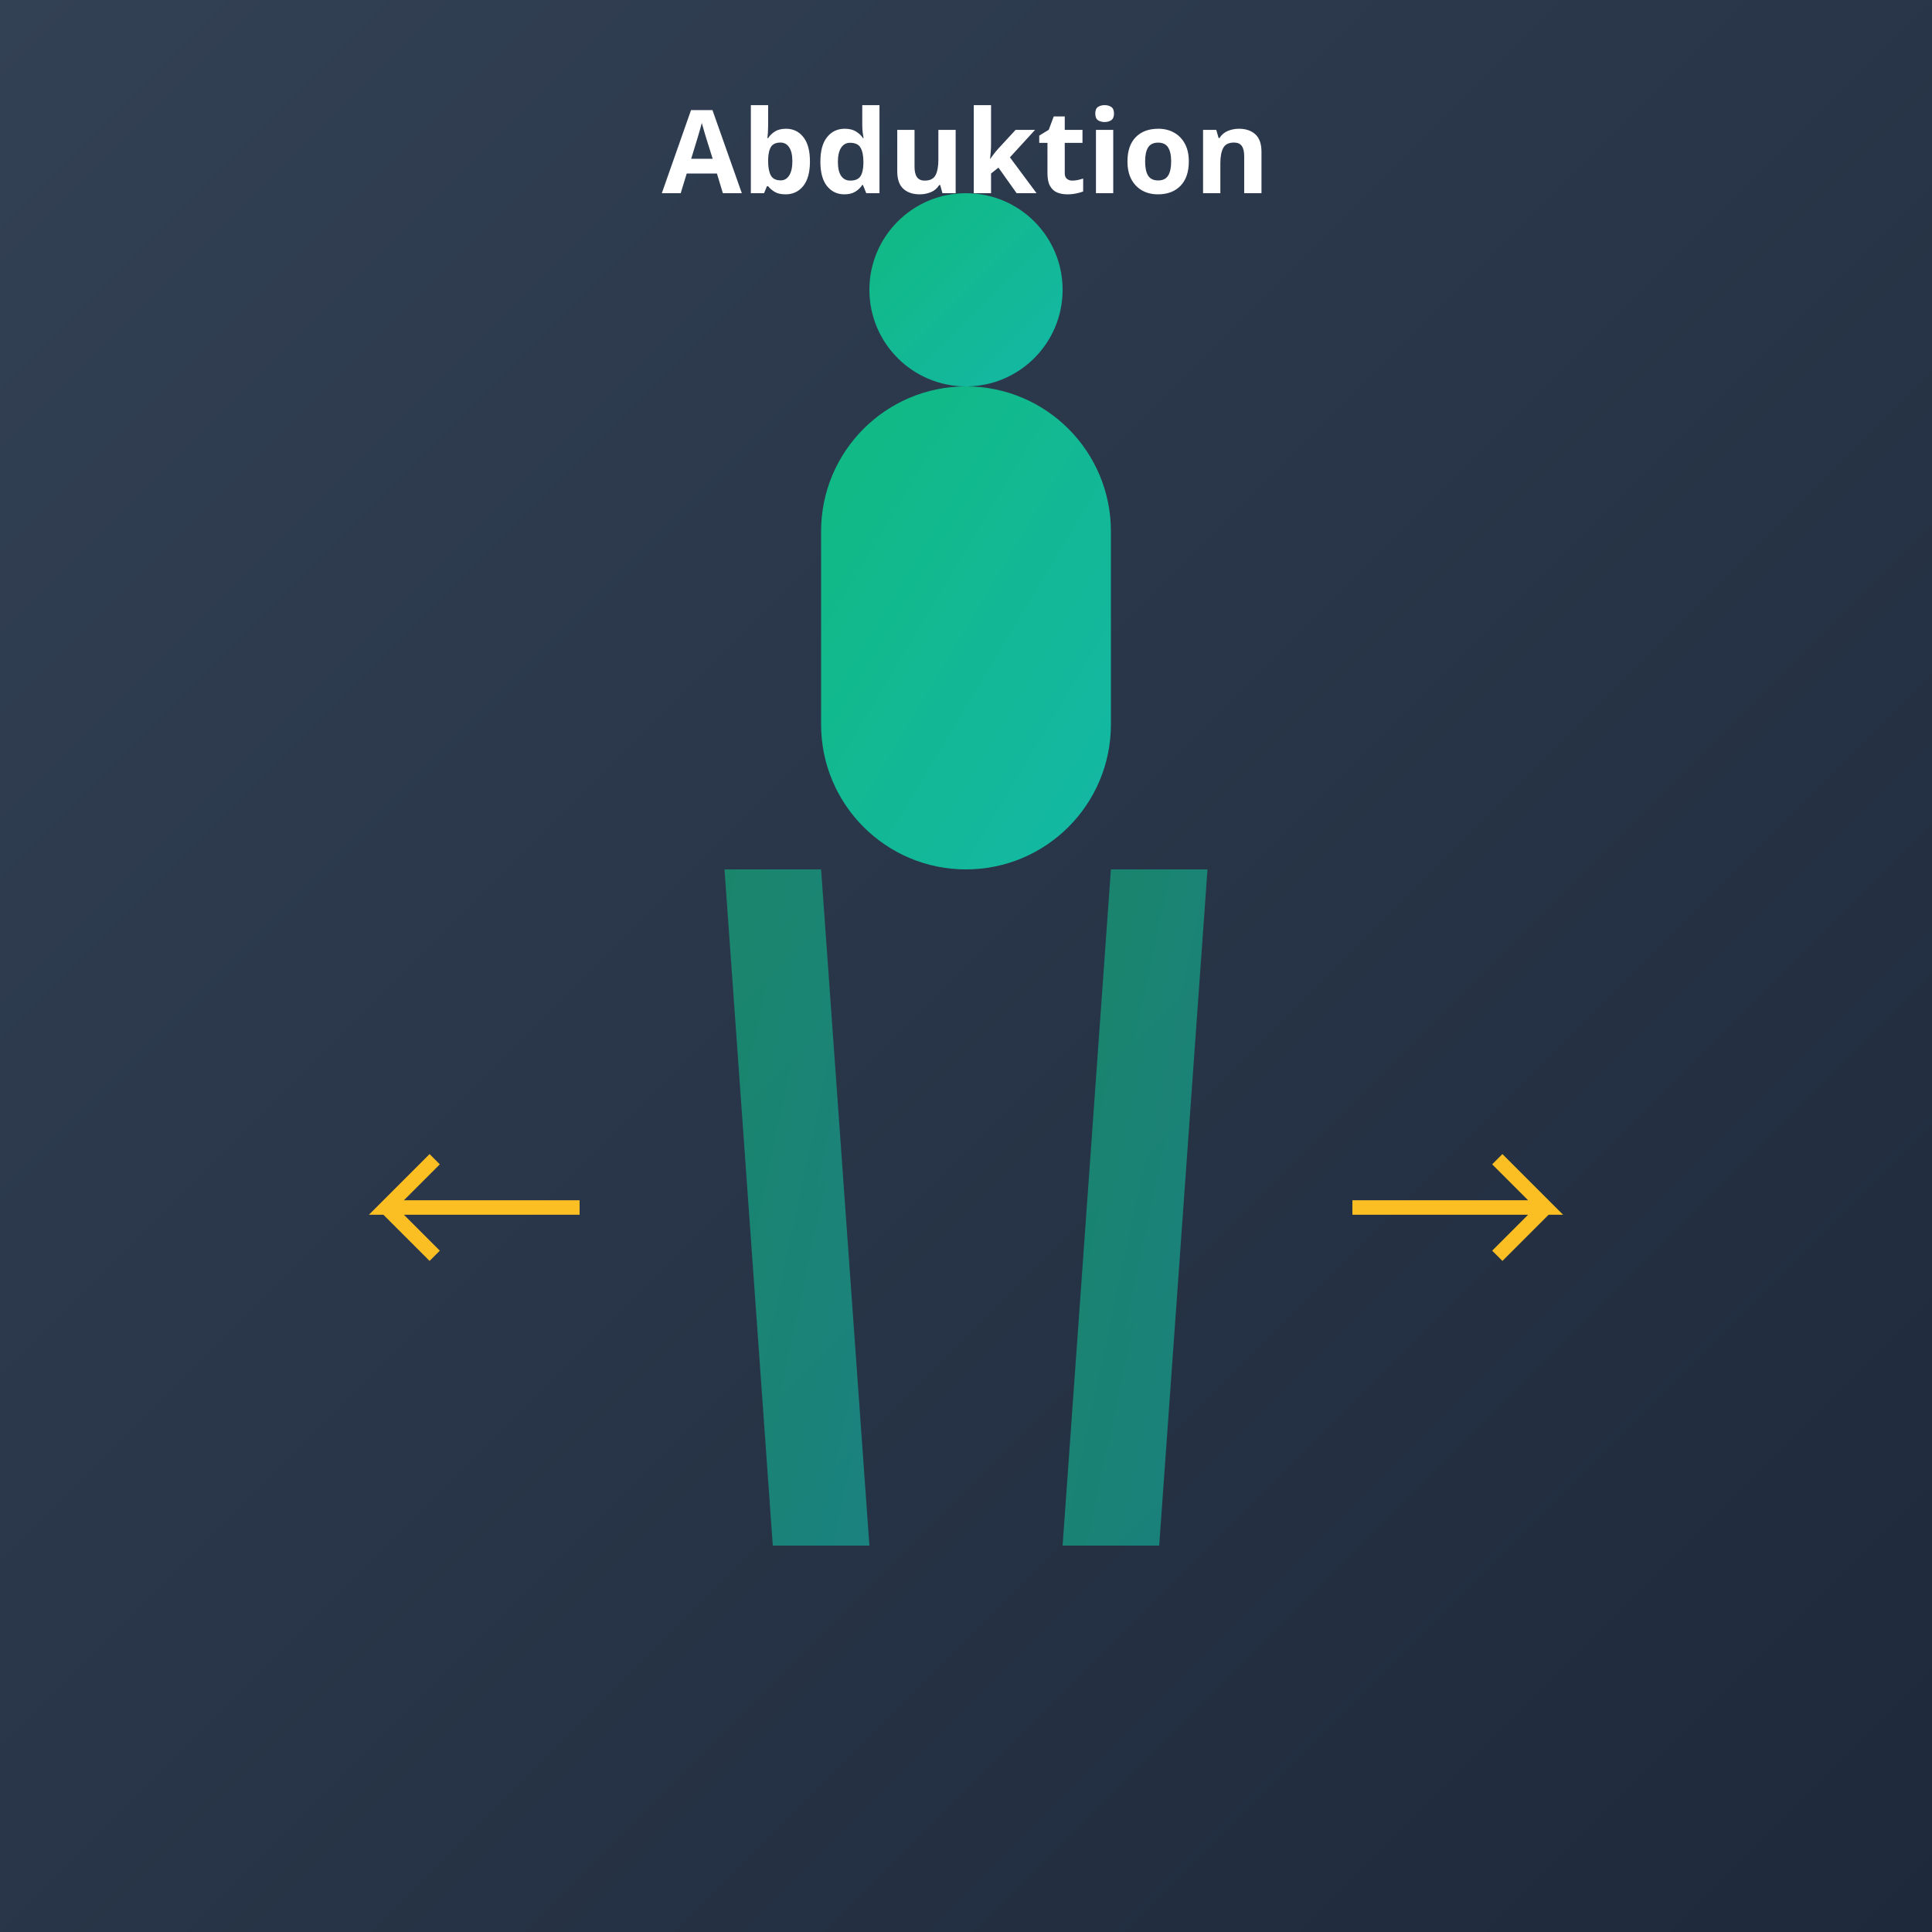
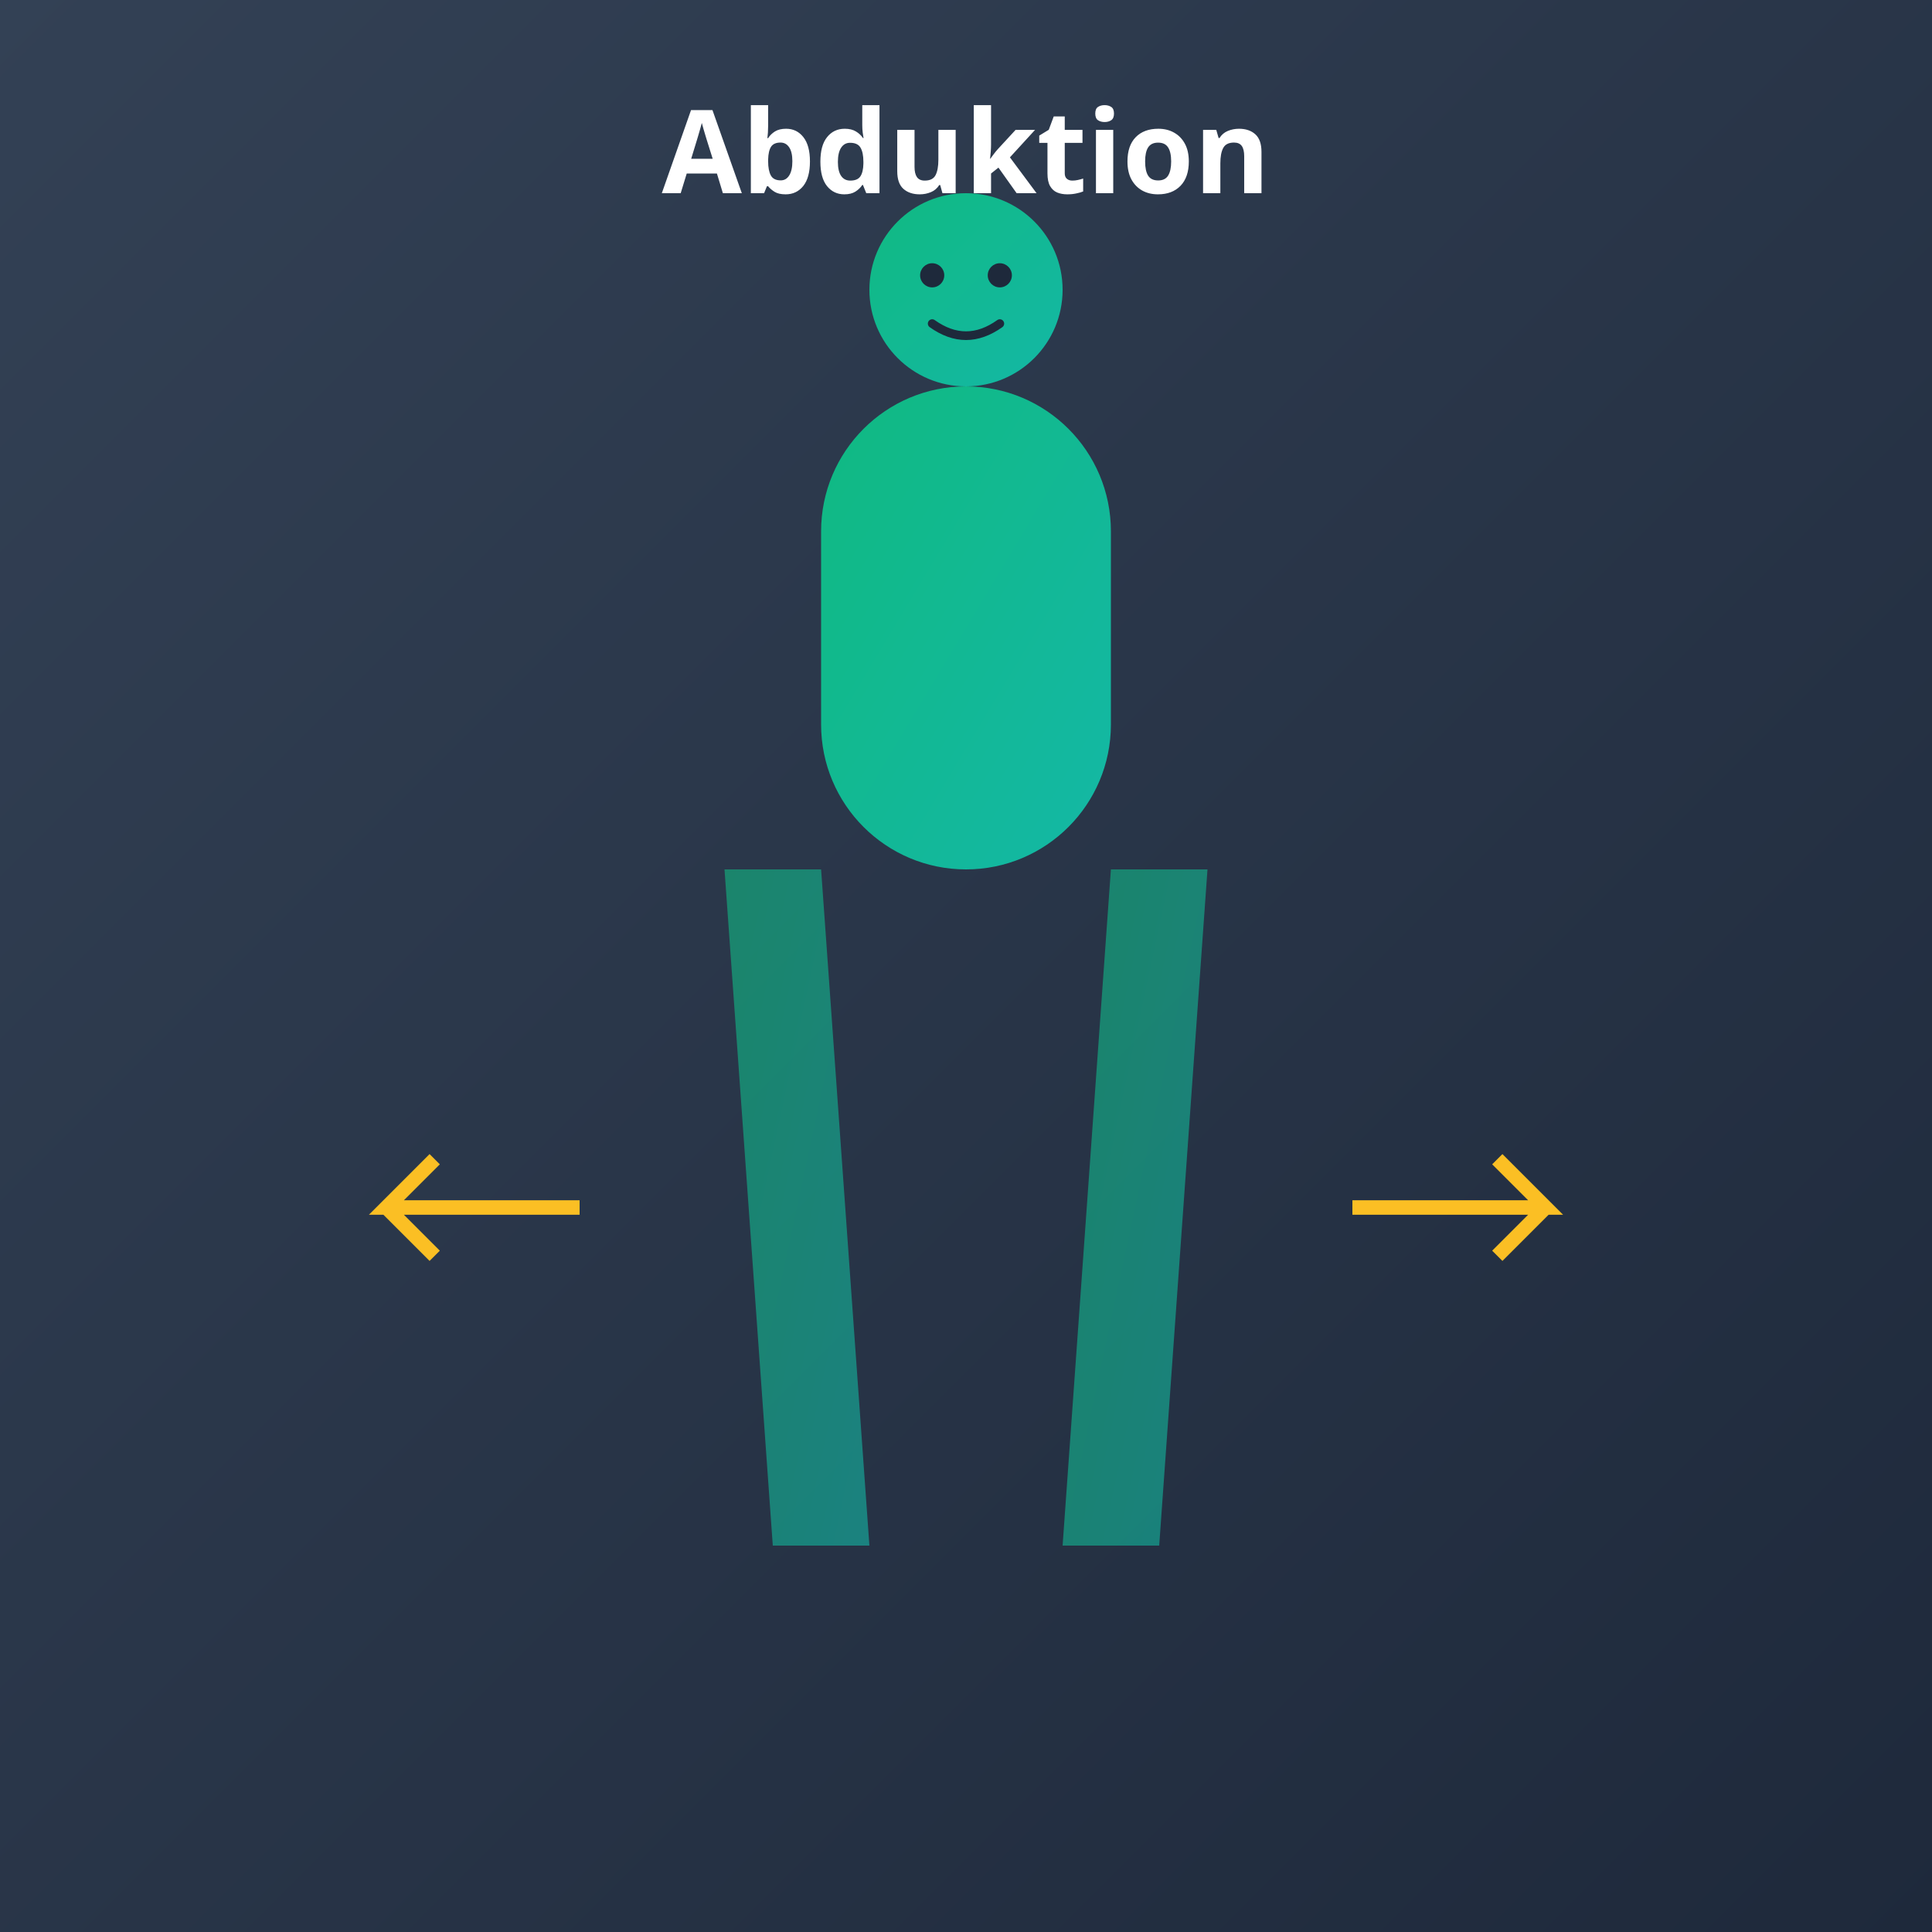
<svg xmlns="http://www.w3.org/2000/svg" width="400" height="400" viewBox="0 0 400 400">
  <defs>
    <linearGradient id="bg2" x1="0%" y1="0%" x2="100%" y2="100%">
      <stop offset="0%" style="stop-color:#334155;stop-opacity:1" />
      <stop offset="100%" style="stop-color:#1e293b;stop-opacity:1" />
    </linearGradient>
    <linearGradient id="leg2" x1="0%" y1="0%" x2="100%" y2="100%">
      <stop offset="0%" style="stop-color:#10b981;stop-opacity:1" />
      <stop offset="100%" style="stop-color:#14b8a6;stop-opacity:1" />
    </linearGradient>
  </defs>
  <rect width="400" height="400" fill="url(#bg2)" />
  <text x="200" y="40" font-family="system-ui" font-size="24" font-weight="bold" fill="#ffffff" text-anchor="middle">Abduktion</text>
  <path d="M 150 180 L 170 180 L 180 320 L 160 320 Z" fill="url(#leg2)" opacity="0.6">
    <animate attributeName="d" values="M 150 180 L 170 180 L 180 320 L 160 320 Z;                      M 120 180 L 140 180 L 150 320 L 130 320 Z;                      M 150 180 L 170 180 L 180 320 L 160 320 Z" dur="2s" repeatCount="indefinite" />
  </path>
  <path d="M 250 180 L 230 180 L 220 320 L 240 320 Z" fill="url(#leg2)" opacity="0.6">
    <animate attributeName="d" values="M 250 180 L 230 180 L 220 320 L 240 320 Z;                      M 280 180 L 260 180 L 250 320 L 270 320 Z;                      M 250 180 L 230 180 L 220 320 L 240 320 Z" dur="2s" repeatCount="indefinite" />
  </path>
  <rect x="170" y="80" width="60" height="100" rx="30" fill="url(#leg2)" />
  <circle cx="200" cy="60" r="20" fill="url(#leg2)" />
+   <circle cx="193" cy="57" r="2.5" fill="#1e293b" />
+   <circle cx="207" cy="57" r="2.5" fill="#1e293b" />
+   <path d="M 193 67 Q 200 72 207 67" stroke="#1e293b" stroke-width="1.8" fill="none" stroke-linecap="round" />
  <path d="M 120 250 L 80 250 L 90 240 M 80 250 L 90 260" stroke="#fbbf24" stroke-width="3" fill="none">
    <animate attributeName="opacity" values="1;0.3;1" dur="2s" repeatCount="indefinite" />
  </path>
  <path d="M 280 250 L 320 250 L 310 240 M 320 250 L 310 260" stroke="#fbbf24" stroke-width="3" fill="none">
    <animate attributeName="opacity" values="1;0.3;1" dur="2s" repeatCount="indefinite" />
  </path>
</svg>
